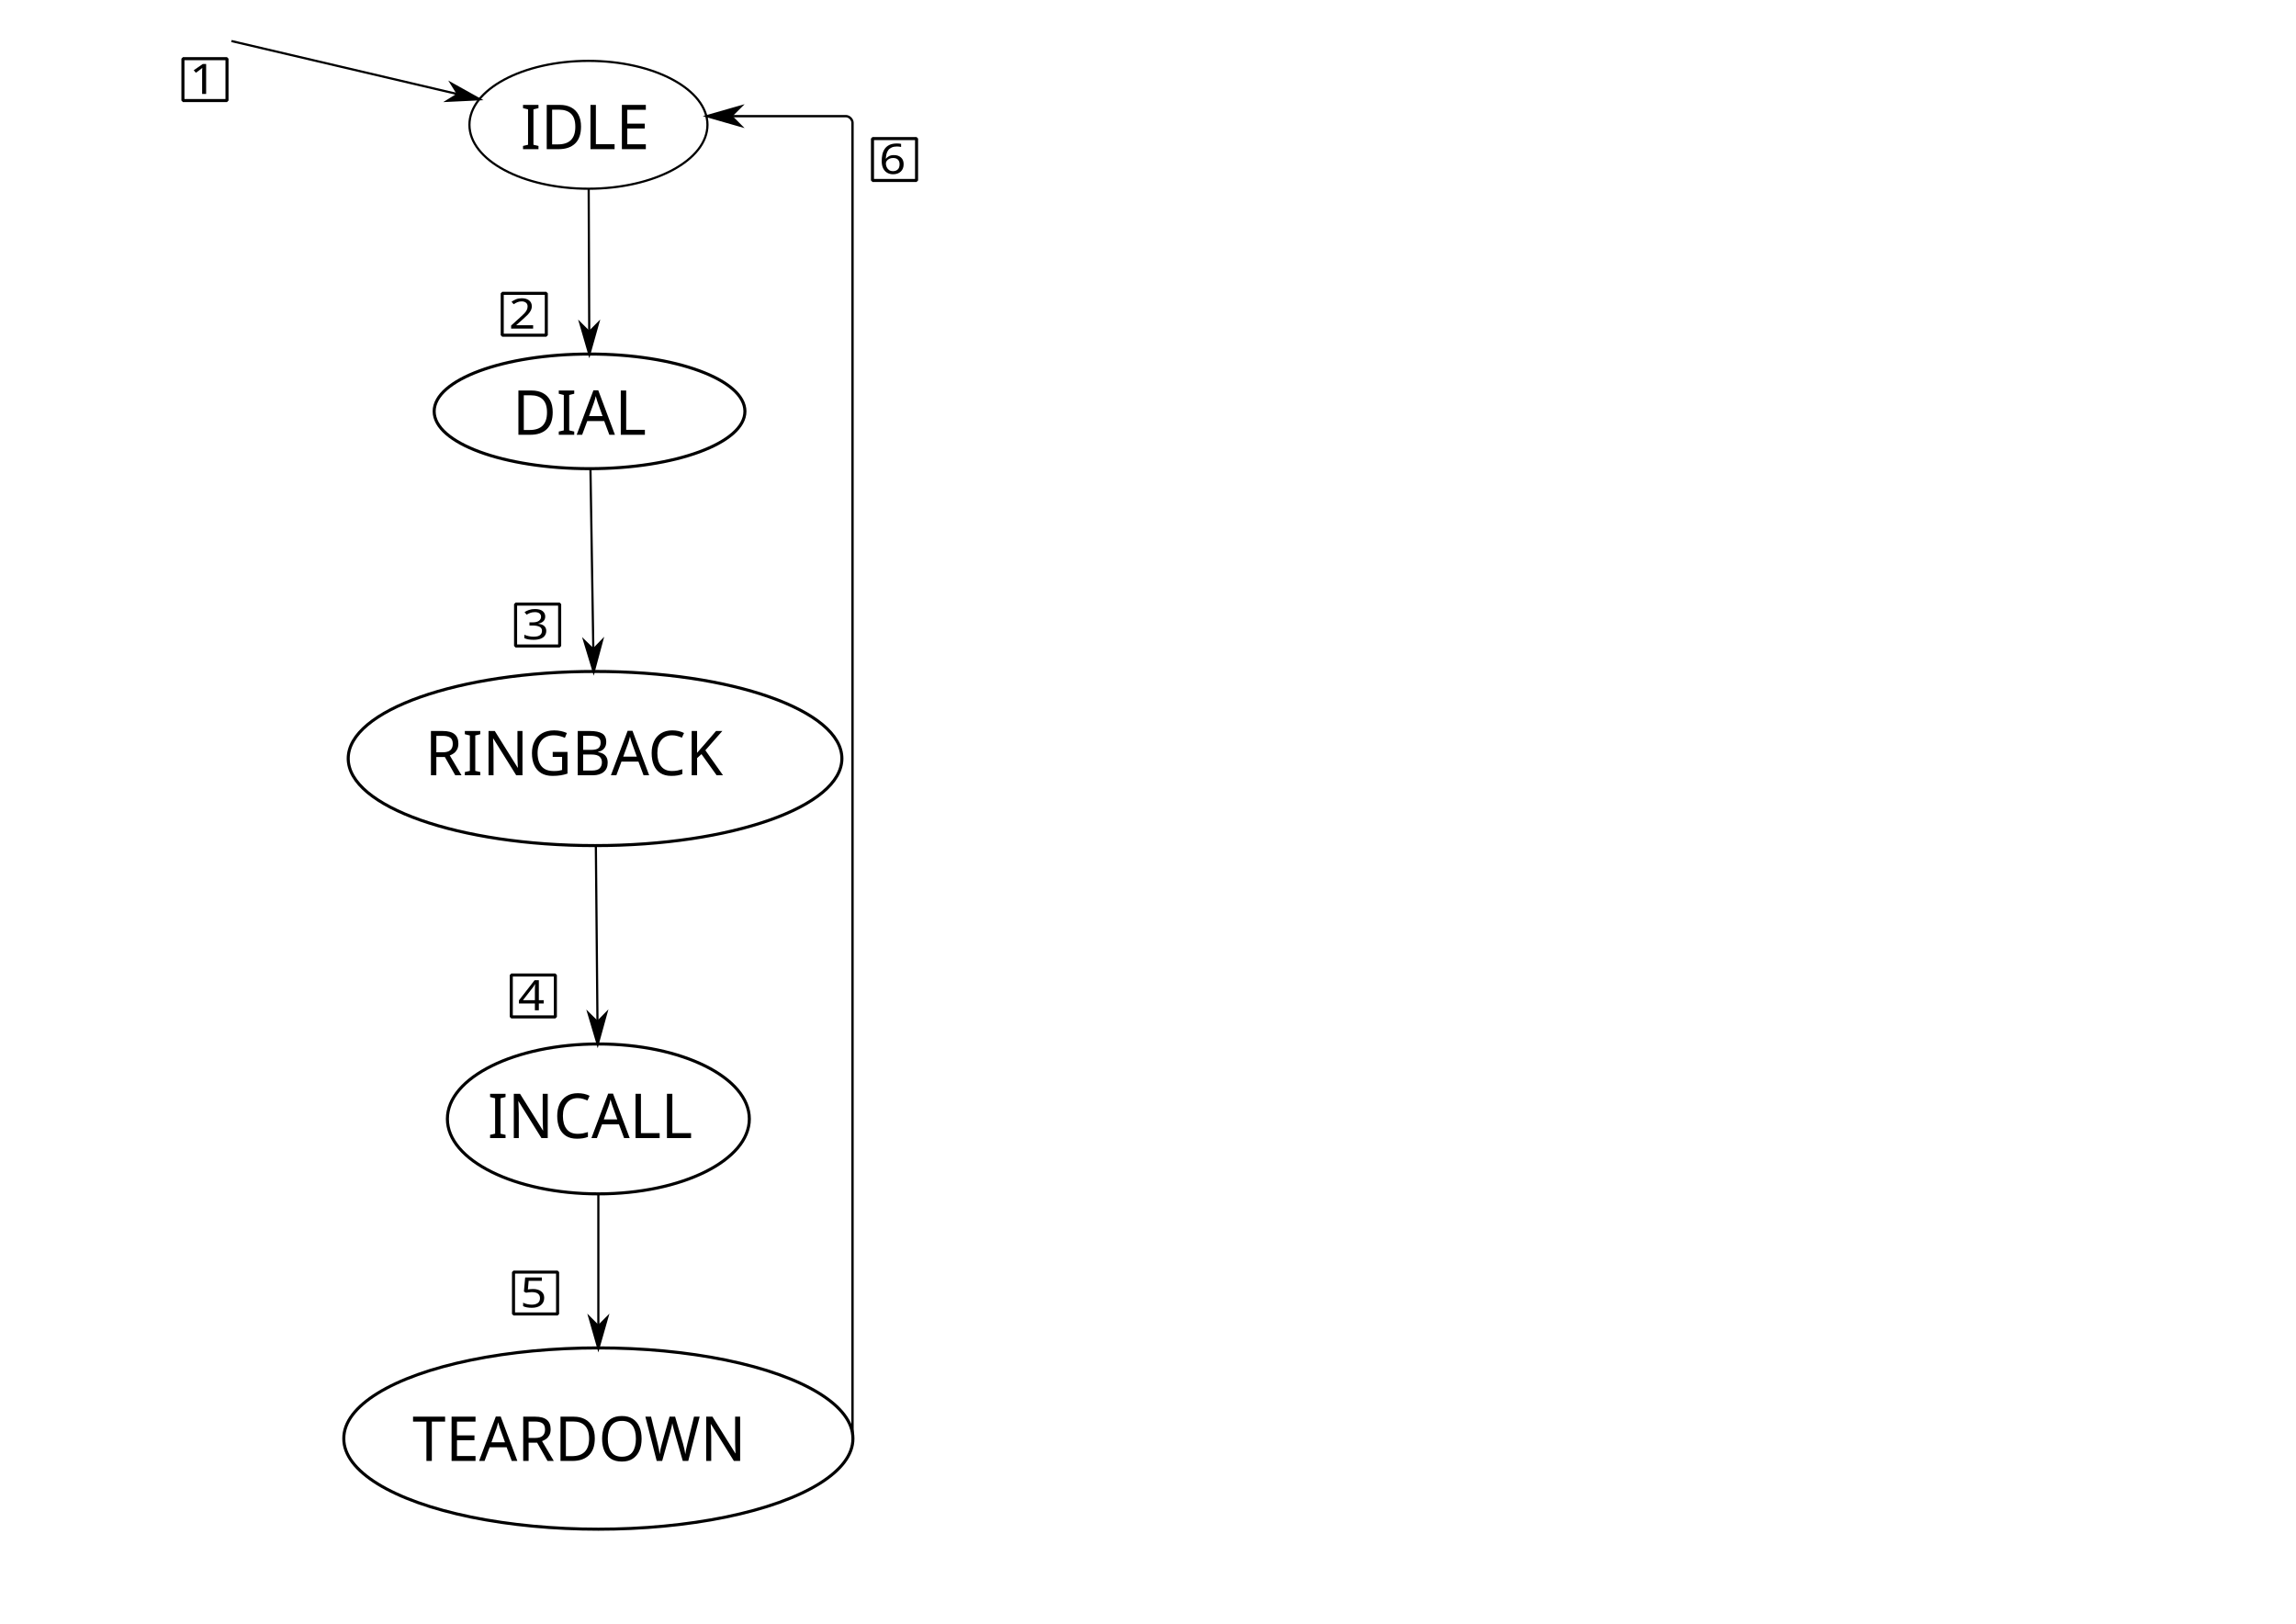
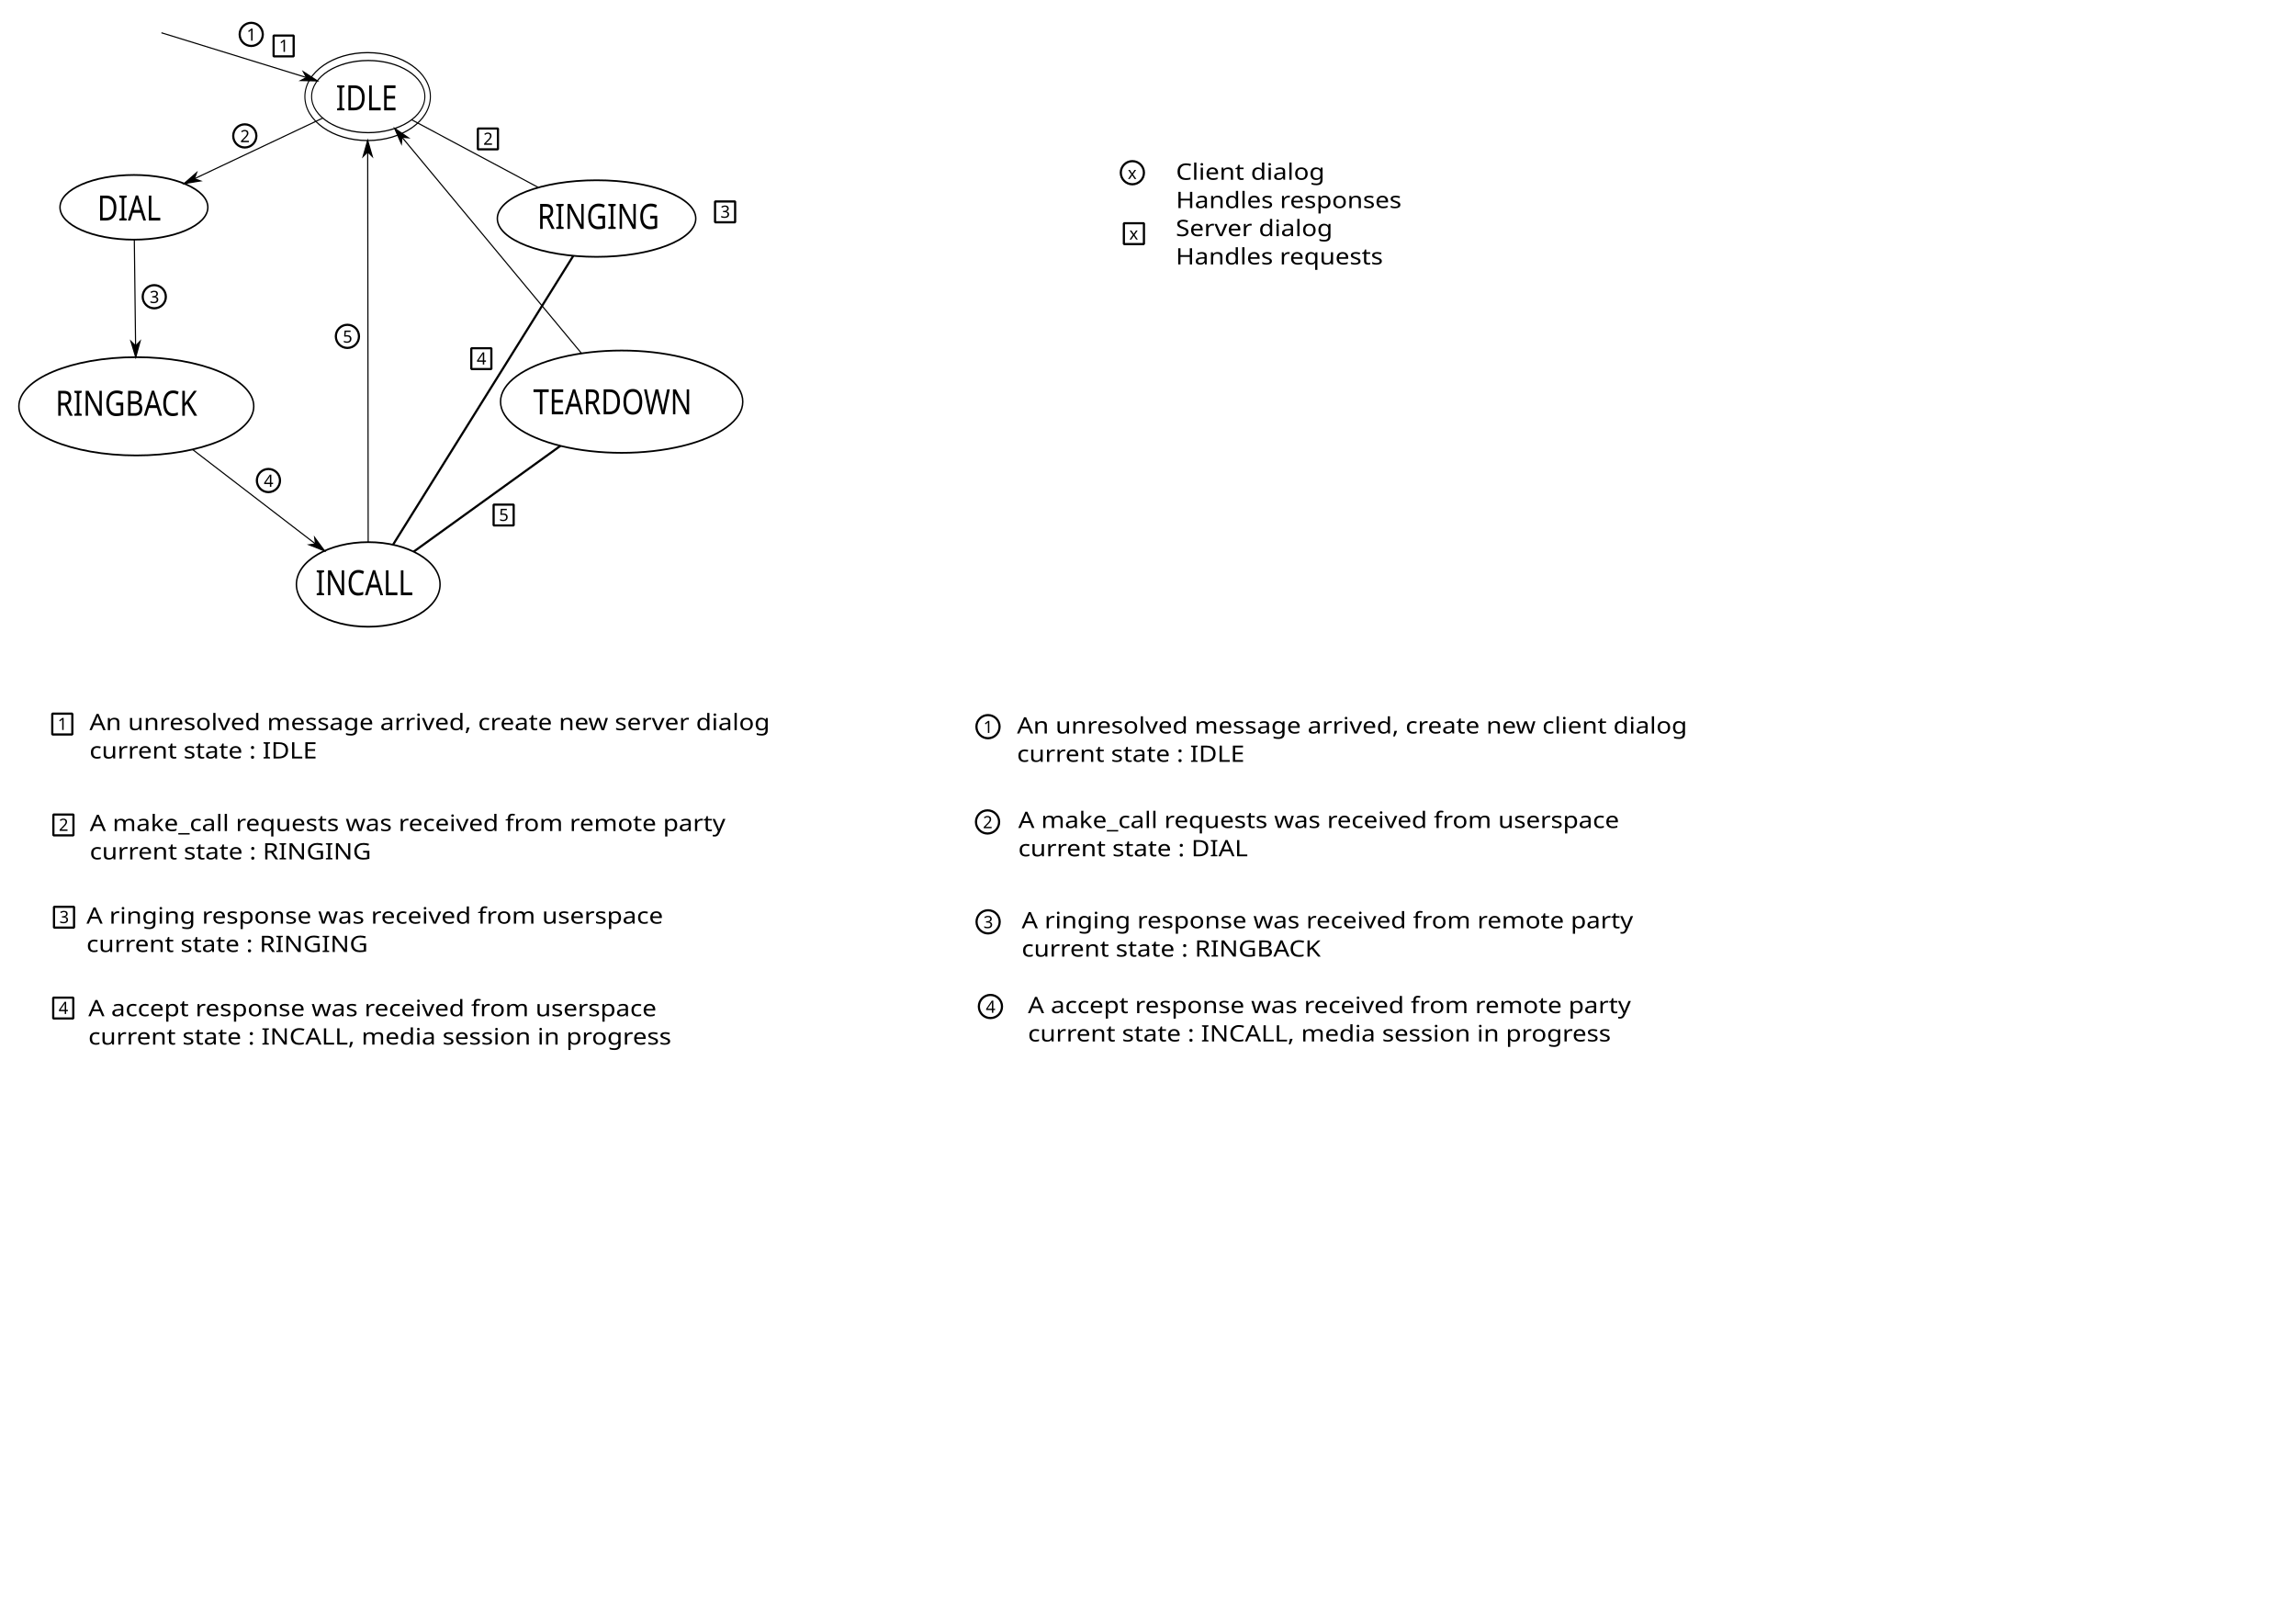
<svg xmlns="http://www.w3.org/2000/svg" xmlns:ns1="http://www.openswatchbook.org/uri/2009/osb" width="1052.362" height="744.094" id="svg2" version="1.1">
  <defs id="defs4">
    <marker orient="auto" refY="0.0" refX="0.0" id="Arrow1Lstart" style="overflow:visible">
      <path id="path5604" d="M 0.0,0.0 L 5.0,-5.0 L -12.5,0.0 L 5.0,5.0 L 0.0,0.0 z " style="fill-rule:evenodd;stroke:#000000;stroke-width:1.0pt" transform="scale(0.8) translate(12.5,0)" />
    </marker>
    <marker orient="auto" refY="0.0" refX="0.0" id="Arrow1Lend" style="overflow:visible;">
      <path id="path5607" d="M 0.0,0.0 L 5.0,-5.0 L -12.5,0.0 L 5.0,5.0 L 0.0,0.0 z " style="fill-rule:evenodd;stroke:#000000;stroke-width:1.0pt;" transform="scale(0.8) rotate(180) translate(12.5,0)" />
    </marker>
    <linearGradient id="linearGradient5273" ns1:paint="solid">
      <stop style="stop-color:#807e00;stop-opacity:1;" offset="0" id="stop5275" />
    </linearGradient>
    <linearGradient id="linearGradient5243" ns1:paint="solid">
      <stop style="stop-color:#000000;stop-opacity:1;" offset="0" id="stop5245" />
    </linearGradient>
+     <marker orient="auto" refY="0" refX="0" id="Arrow1Lstart-4" style="overflow:visible">
+       <path id="path5604-1" d="M 0,0 5,-5 -12.5,0 5,5 0,0 z" style="fill-rule:evenodd;stroke:#000000;stroke-width:1pt" transform="matrix(0.8,0,0,0.8,10,0)" />
+     </marker>
+     <marker orient="auto" refY="0" refX="0" id="Arrow1Lend-7" style="overflow:visible">
+       <path id="path5607-9" d="M 0,0 5,-5 -12.5,0 5,5 0,0 z" style="fill-rule:evenodd;stroke:#000000;stroke-width:1pt" transform="matrix(-0.8,0,0,-0.8,-10,0)" />
+     </marker>
+     <marker orient="auto" refY="0" refX="0" id="marker4089" style="overflow:visible">
+       <path id="path4091" d="M 0,0 5,-5 -12.5,0 5,5 0,0 z" style="fill-rule:evenodd;stroke:#000000;stroke-width:1pt" transform="matrix(-0.8,0,0,-0.8,-10,0)" />
+     </marker>
+     <marker orient="auto" refY="0" refX="0" id="marker4093" style="overflow:visible">
+       <path id="path4095" d="M 0,0 5,-5 -12.5,0 5,5 0,0 z" style="fill-rule:evenodd;stroke:#000000;stroke-width:1pt" transform="matrix(-0.8,0,0,-0.8,-10,0)" />
+     </marker>
+     <marker orient="auto" refY="0" refX="0" id="marker4097" style="overflow:visible">
+       <path id="path4099" d="M 0,0 5,-5 -12.5,0 5,5 0,0 z" style="fill-rule:evenodd;stroke:#000000;stroke-width:1pt" transform="matrix(-0.8,0,0,-0.8,-10,0)" />
+     </marker>
+     <marker orient="auto" refY="0" refX="0" id="marker4101" style="overflow:visible">
+       <path id="path4103" d="M 0,0 5,-5 -12.5,0 5,5 0,0 z" style="fill-rule:evenodd;stroke:#000000;stroke-width:1pt" transform="matrix(-0.8,0,0,-0.8,-10,0)" />
+     </marker>
+     <marker orient="auto" refY="0" refX="0" id="Arrow1Lend-5" style="overflow:visible">
+       <path id="path5607-6" d="M 0,0 5,-5 -12.5,0 5,5 0,0 z" style="fill-rule:evenodd;stroke:#000000;stroke-width:1pt" transform="matrix(-0.8,0,0,-0.8,-10,0)" />
+     </marker>
+     <marker orient="auto" refY="0" refX="0" id="marker3121" style="overflow:visible">
+       <path id="path3123" d="M 0,0 5,-5 -12.5,0 5,5 0,0 z" style="fill-rule:evenodd;stroke:#000000;stroke-width:1pt" transform="matrix(-0.8,0,0,-0.8,-10,0)" />
+     </marker>
+     <marker orient="auto" refY="0" refX="0" id="marker3125" style="overflow:visible">
+       <path id="path3127" d="M 0,0 5,-5 -12.5,0 5,5 0,0 z" style="fill-rule:evenodd;stroke:#000000;stroke-width:1pt" transform="matrix(-0.8,0,0,-0.8,-10,0)" />
+     </marker>
+     <marker orient="auto" refY="0" refX="0" id="marker3129" style="overflow:visible">
+       <path id="path3131" d="M 0,0 5,-5 -12.5,0 5,5 0,0 z" style="fill-rule:evenodd;stroke:#000000;stroke-width:1pt" transform="matrix(-0.8,0,0,-0.8,-10,0)" />
+     </marker>
+     <marker orient="auto" refY="0" refX="0" id="Arrow1Lend-2" style="overflow:visible">
+       <path id="path5607-99" d="M 0,0 5,-5 -12.5,0 5,5 0,0 z" style="fill-rule:evenodd;stroke:#000000;stroke-width:1pt" transform="matrix(-0.8,0,0,-0.8,-10,0)" />
+     </marker>
+     <marker orient="auto" refY="0" refX="0" id="marker3028" style="overflow:visible">
+       <path id="path3030" d="M 0,0 5,-5 -12.5,0 5,5 0,0 z" style="fill-rule:evenodd;stroke:#000000;stroke-width:1pt" transform="matrix(-0.8,0,0,-0.8,-10,0)" />
+     </marker>
+     <marker orient="auto" refY="0" refX="0" id="marker3032" style="overflow:visible">
+       <path id="path3034" d="M 0,0 5,-5 -12.5,0 5,5 0,0 z" style="fill-rule:evenodd;stroke:#000000;stroke-width:1pt" transform="matrix(-0.8,0,0,-0.8,-10,0)" />
+     </marker>
+     <marker orient="auto" refY="0" refX="0" id="marker3036" style="overflow:visible">
+       <path id="path3038" d="M 0,0 5,-5 -12.5,0 5,5 0,0 z" style="fill-rule:evenodd;stroke:#000000;stroke-width:1pt" transform="matrix(-0.8,0,0,-0.8,-10,0)" />
+     </marker>
+     <marker orient="auto" refY="0" refX="0" id="marker3040" style="overflow:visible">
+       <path id="path3042" d="M 0,0 5,-5 -12.5,0 5,5 0,0 z" style="fill-rule:evenodd;stroke:#000000;stroke-width:1pt" transform="matrix(-0.8,0,0,-0.8,-10,0)" />
+     </marker>
+     <marker orient="auto" refY="0" refX="0" id="marker3044" style="overflow:visible">
+       <path id="path3046" d="M 0,0 5,-5 -12.5,0 5,5 0,0 z" style="fill-rule:evenodd;stroke:#000000;stroke-width:1pt" transform="matrix(-0.8,0,0,-0.8,-10,0)" />
+     </marker>
+     <marker orient="auto" refY="0" refX="0" id="marker3048" style="overflow:visible">
+       <path id="path3050" d="M 0,0 5,-5 -12.5,0 5,5 0,0 z" style="fill-rule:evenodd;stroke:#000000;stroke-width:1pt" transform="matrix(-0.8,0,0,-0.8,-10,0)" />
+     </marker>
+     <marker orient="auto" refY="0" refX="0" id="marker3052" style="overflow:visible">
+       <path id="path3054" d="M 0,0 5,-5 -12.5,0 5,5 0,0 z" style="fill-rule:evenodd;stroke:#000000;stroke-width:1pt" transform="matrix(-0.8,0,0,-0.8,-10,0)" />
+     </marker>
+     <marker orient="auto" refY="0" refX="0" id="marker3056" style="overflow:visible">
+       <path id="path3058" d="M 0,0 5,-5 -12.5,0 5,5 0,0 z" style="fill-rule:evenodd;stroke:#000000;stroke-width:1pt" transform="matrix(-0.8,0,0,-0.8,-10,0)" />
+     </marker>
  </defs>
  <g id="layer1" transform="translate(0,-308.2677)">
-     <text xml:space="preserve" style="font-size:27.933px;font-style:normal;font-weight:normal;line-height:125%;letter-spacing:0px;word-spacing:0px;fill:#000000;fill-opacity:1;stroke:none;font-family:Sans" x="242.596" y="370.447" id="text2985" transform="scale(0.9835887,1.016685)">
-       <tspan id="tspan2987" x="242.596" y="370.447">IDLE</tspan>
-     </text>
    <text xml:space="preserve" style="font-size:40px;font-style:normal;font-weight:normal;line-height:125%;letter-spacing:0px;word-spacing:0px;fill:#000000;fill-opacity:1;stroke:none;font-family:Sans" x="122.228" y="216.795" id="text2989" transform="translate(0,308.2677)">
      <tspan id="tspan2991" x="122.228" y="216.795" />
    </text>
-     <text xml:space="preserve" style="font-size:27.933px;font-style:normal;font-weight:normal;line-height:125%;letter-spacing:0px;word-spacing:0px;fill:#000000;fill-opacity:1;stroke:none;font-family:Sans" x="238.872" y="499.183" id="text2993" transform="scale(0.9835887,1.016685)">
-       <tspan x="238.872" y="499.183" id="tspan2997">DIAL</tspan>
-     </text>
-     <text xml:space="preserve" style="font-size:27.933px;font-style:normal;font-weight:normal;line-height:125%;letter-spacing:0px;word-spacing:0px;fill:#000000;fill-opacity:1;stroke:none;font-family:Sans" x="198.114" y="652.66" id="text3001" transform="scale(0.9835887,1.016685)">
-       <tspan id="tspan3003" x="198.114" y="652.66">RINGBACK</tspan>
-     </text>
-     <text xml:space="preserve" style="font-size:27.933px;font-style:normal;font-weight:normal;line-height:125%;letter-spacing:0px;word-spacing:0px;fill:#000000;fill-opacity:1;stroke:none;font-family:Sans" x="227.254" y="816.201" id="text3005" transform="scale(0.9835887,1.016685)">
-       <tspan id="tspan3007" x="227.254" y="816.201">INCALL</tspan>
-     </text>
-     <text xml:space="preserve" style="font-size:27.933px;font-style:normal;font-weight:normal;line-height:125%;letter-spacing:0px;word-spacing:0px;fill:#000000;fill-opacity:1;stroke:none;font-family:Sans" x="192.2" y="961.729" id="text3009" transform="scale(0.9835887,1.016685)">
-       <tspan id="tspan3011" x="192.2" y="961.729">TEARDOWN</tspan>
-     </text>
-     <path style="fill:none;stroke:none" id="path5271" d="m 188.899,53.15 a 61.619,34.345 0 1 1 -123.239,0 61.619,34.345 0 1 1 123.239,0 z" transform="translate(142.4315,307.2575)" />
-     <path style="fill:none;stroke:none" id="path5279" d="m 71.721,26.381 a 2.525,2.525 0 1 1 -5.051,0 2.525,2.525 0 1 1 5.051,0 z" transform="matrix(19.47931,0,0,10.67931,-1076.149,85.74684)" />
-     <path style="fill:none;stroke:#000000;stroke-opacity:1" id="path5293" d="m 170.716,65.272 a 54.548,29.294 0 1 1 -109.096,0 54.548,29.294 0 1 1 109.096,0 z" transform="translate(153.5432,300.1865)" />
-     <path style="fill:none;stroke:#000000;stroke-width:1.4;stroke-linejoin:bevel;stroke-miterlimit:4;stroke-opacity:1;stroke-dasharray:none" id="path5295" d="m 199,133.962 a 71.216,26.264 0 1 1 -142.432,0 71.216,26.264 0 1 1 142.432,0 z" transform="translate(142.4315,362.8159)" />
-     <path style="fill:none;stroke:#000000;stroke-width:1.4;stroke-linejoin:bevel;stroke-miterlimit:4;stroke-opacity:1;stroke-dasharray:none" id="path5297" d="m 246.477,260.736 a 113.137,39.901 0 1 1 -226.274,0 113.137,39.901 0 1 1 226.274,0 z" transform="translate(139.401,395.1408)" />
-     <path style="fill:none;stroke:#000000;stroke-width:1.4;stroke-linejoin:bevel;stroke-miterlimit:4;stroke-opacity:1;stroke-dasharray:none" id="path5299" d="m 195.97,420.846 a 69.195,34.345 0 1 1 -138.391,0 69.195,34.345 0 1 1 138.391,0 z" transform="translate(147.4823,400.1916)" />
-     <path style="fill:none;stroke:#000000;stroke-width:1.4;stroke-linejoin:bevel;stroke-miterlimit:4;stroke-opacity:1;stroke-dasharray:none" id="path5301" d="m 251.528,587.521 a 116.673,41.416 0 1 1 -233.345,0 116.673,41.416 0 1 1 233.345,0 z" transform="translate(139.401,379.9885)" />
-     <path style="fill:none;stroke:#000000;stroke-width:1px;stroke-linecap:butt;stroke-linejoin:miter;stroke-opacity:1;marker-end:url(#Arrow1Lend)" d="m 269.823,394.753 0.291,75.762" id="path5345" />
-     <path style="fill:none;stroke:#000000;stroke-width:1px;stroke-linecap:butt;stroke-linejoin:miter;stroke-opacity:1;marker-end:url(#Arrow1Lend)" d="m 270.633,523.042 1.475,92.935" id="path5347" />
-     <path style="fill:none;stroke:#000000;stroke-width:1px;stroke-linecap:butt;stroke-linejoin:miter;stroke-opacity:1;marker-end:url(#Arrow1Lend)" d="m 273.107,695.778 0.834,90.914" id="path5349" />
-     <path style="fill:none;stroke:#000000;stroke-width:1px;stroke-linecap:butt;stroke-linejoin:miter;stroke-opacity:1;marker-end:url(#Arrow1Lend)" d="m 274.256,855.382 -10e-6,70.711" id="path5351" />
-     <path style="fill:none;stroke:#000000;stroke-width:1px;stroke-linecap:butt;stroke-linejoin:miter;stroke-opacity:1;marker-start:none;marker-end:url(#Arrow1Lend)" d="M 106.066,18.805 219.71,45.462" id="path5353" transform="translate(0,308.2677)" />
-     <text xml:space="preserve" style="font-size:20.27px;font-style:normal;font-weight:normal;line-height:125%;letter-spacing:0px;word-spacing:0px;fill:#000000;fill-opacity:1;stroke:none;font-family:Sans" x="82.375" y="370.607" id="text5355" transform="scale(1.054909,0.9479486)">
-       <tspan id="tspan5357" x="82.375" y="370.607">1</tspan>
-     </text>
-     <rect style="fill:none;stroke:#000000;stroke-width:1.4;stroke-linejoin:bevel;stroke-miterlimit:4;stroke-opacity:1;stroke-dasharray:none" id="rect5361" width="20.203" height="19.193" x="83.843" y="26.886" transform="translate(0,308.2677)" />
-     <text xml:space="preserve" style="font-size:20.27px;font-style:normal;font-weight:normal;line-height:125%;letter-spacing:0px;word-spacing:0px;fill:#000000;fill-opacity:1;stroke:none;font-family:Sans" x="221.108" y="484.053" id="text5355-5" transform="scale(1.054909,0.9479486)">
-       <tspan id="tspan5357-7" x="221.108" y="484.053">2</tspan>
-     </text>
-     <rect style="fill:none;stroke:#000000;stroke-width:1.4;stroke-linejoin:bevel;stroke-miterlimit:4;stroke-opacity:1;stroke-dasharray:none" id="rect5361-0" width="20.203" height="19.193" x="230.193" y="442.695" />
-     <text xml:space="preserve" style="font-size:20.27px;font-style:normal;font-weight:normal;line-height:125%;letter-spacing:0px;word-spacing:0px;fill:#000000;fill-opacity:1;stroke:none;font-family:Sans" x="226.911" y="634.294" id="text5355-6" transform="scale(1.054909,0.9479486)">
-       <tspan id="tspan5357-1" x="226.911" y="634.294">3</tspan>
-     </text>
-     <rect style="fill:none;stroke:#000000;stroke-width:1.4;stroke-linejoin:bevel;stroke-miterlimit:4;stroke-opacity:1;stroke-dasharray:none" id="rect5361-3" width="20.203" height="19.193" x="236.315" y="585.116" />
-     <text xml:space="preserve" style="font-size:20.27px;font-style:normal;font-weight:normal;line-height:125%;letter-spacing:0px;word-spacing:0px;fill:#000000;fill-opacity:1;stroke:none;font-family:Sans" x="225.044" y="813.607" id="text5355-4" transform="scale(1.054909,0.9479486)">
-       <tspan id="tspan5357-2" x="225.044" y="813.607">4</tspan>
-     </text>
-     <rect style="fill:none;stroke:#000000;stroke-width:1.4;stroke-linejoin:bevel;stroke-miterlimit:4;stroke-opacity:1;stroke-dasharray:none" id="rect5361-7" width="20.203" height="19.193" x="234.345" y="755.096" />
-     <text xml:space="preserve" style="font-size:20.27px;font-style:normal;font-weight:normal;line-height:125%;letter-spacing:0px;word-spacing:0px;fill:#000000;fill-opacity:1;stroke:none;font-family:Sans" x="226.011" y="957.22" id="text5355-3" transform="scale(1.054909,0.9479486)">
-       <tspan id="tspan5357-9" x="226.011" y="957.22">5</tspan>
-     </text>
-     <rect style="fill:none;stroke:#000000;stroke-width:1.4;stroke-linejoin:bevel;stroke-miterlimit:4;stroke-opacity:1;stroke-dasharray:none" id="rect5361-1" width="20.203" height="19.193" x="235.366" y="891.233" />
-     <path style="fill:none;stroke:#000000;stroke-width:1.079px;stroke-linecap:butt;stroke-linejoin:miter;stroke-opacity:1;marker-end:none;marker-start:url(#Arrow1Lstart)" d="m 324.202,361.498 63.541,0 c 1.5,0 3,1.5 3,3 l 0,602.456" id="path6422" />
-     <text xml:space="preserve" style="font-size:20.27px;font-style:normal;font-weight:normal;line-height:125%;letter-spacing:0px;word-spacing:0px;fill:#000000;fill-opacity:1;stroke:none;font-family:Sans" x="381.98" y="409.229" id="text5355-43" transform="scale(1.054909,0.9479486)">
-       <tspan id="tspan5357-5" x="381.98" y="409.229">6</tspan>
-     </text>
-     <rect style="fill:none;stroke:#000000;stroke-width:1.4;stroke-linejoin:bevel;stroke-miterlimit:4;stroke-opacity:1;stroke-dasharray:none" id="rect5361-37" width="20.203" height="19.193" x="399.898" y="371.766" />
+     <text xml:space="preserve" style="font-size:14.474px;font-style:normal;font-weight:normal;line-height:125%;letter-spacing:0px;word-spacing:0px;fill:#000000;fill-opacity:1;stroke:none;font-family:Sans" x="170.503" y="324.068" id="text2985" transform="scale(0.9031159,1.107278)">
+       <tspan id="tspan2987" x="170.503" y="324.068">IDLE</tspan>
+     </text>
+     <path style="fill:none;stroke:none" id="path5279" d="m 71.721,26.381 a 2.525,2.525 0 1 1 -5.051,0 2.525,2.525 0 1 1 5.051,0 z" transform="matrix(19.47931,0,0,10.67931,-628.3014,269.6402)" />
+     <path style="fill:none;stroke:#000000;stroke-opacity:1" id="path5293" d="m 170.716,65.272 a 54.548,29.294 0 1 1 -109.096,0 54.548,29.294 0 1 1 109.096,0 z" transform="matrix(0.4757604,0,0,0.5643238,113.5097,315.695)" />
+     <text xml:space="preserve" style="font-size:14.474px;font-style:normal;font-weight:normal;line-height:125%;letter-spacing:0px;word-spacing:0px;fill:#000000;fill-opacity:1;stroke:none;font-family:Sans" x="49.396" y="369.673" id="text2993" transform="scale(0.9031159,1.107278)">
+       <tspan x="49.396" y="369.673" id="tspan2997">DIAL</tspan>
+     </text>
+     <path style="fill:none;stroke:#000000;stroke-width:1.4;stroke-linejoin:bevel;stroke-miterlimit:4;stroke-opacity:1;stroke-dasharray:none" id="path5295" d="m 199,133.962 a 71.216,26.264 0 1 1 -142.432,0 71.216,26.264 0 1 1 142.432,0 z" transform="matrix(0.4757604,0,0,0.5643238,0.5923098,327.6748)" />
+     <text xml:space="preserve" style="font-size:14.474px;font-style:normal;font-weight:normal;line-height:125%;letter-spacing:0px;word-spacing:0px;fill:#000000;fill-opacity:1;stroke:none;font-family:Sans" x="28.159" y="450.472" id="text3001" transform="scale(0.9031159,1.107278)">
+       <tspan id="tspan3003" x="28.159" y="450.472">RINGBACK</tspan>
+     </text>
+     <path style="fill:none;stroke:#000000;stroke-width:1.4;stroke-linejoin:bevel;stroke-miterlimit:4;stroke-opacity:1;stroke-dasharray:none" id="path5297" d="m 246.477,260.736 a 113.137,39.901 0 1 1 -226.274,0 113.137,39.901 0 1 1 226.274,0 z" transform="matrix(0.4757604,0,0,0.5643238,-0.9551202,347.328)" />
+     <text xml:space="preserve" style="font-size:14.474px;font-style:normal;font-weight:normal;line-height:125%;letter-spacing:0px;word-spacing:0px;fill:#000000;fill-opacity:1;stroke:none;font-family:Sans" x="160.158" y="524.758" id="text3005" transform="scale(0.9031159,1.107278)">
+       <tspan id="tspan3007" x="160.158" y="524.758">INCALL</tspan>
+     </text>
+     <path style="fill:none;stroke:#000000;stroke-width:1.4;stroke-linejoin:bevel;stroke-miterlimit:4;stroke-opacity:1;stroke-dasharray:none" id="path5299" d="m 195.97,420.846 a 69.195,34.345 0 1 1 -138.391,0 69.195,34.345 0 1 1 138.391,0 z" transform="matrix(0.4757604,0,0,0.5643238,108.4635,338.6038)" />
+     <text xml:space="preserve" style="font-size:14.474px;font-style:normal;font-weight:normal;line-height:125%;letter-spacing:0px;word-spacing:0px;fill:#000000;fill-opacity:1;stroke:none;font-family:Sans" x="270.613" y="449.878" id="text3009" transform="scale(0.9031159,1.107278)">
+       <tspan id="tspan3011" x="270.613" y="449.878">TEARDOWN</tspan>
+     </text>
+     <path style="fill:none;stroke:#000000;stroke-width:1.4;stroke-linejoin:bevel;stroke-miterlimit:4;stroke-opacity:1;stroke-dasharray:none" id="path5301" d="m 251.528,587.521 a 116.673,41.416 0 1 1 -233.345,0 116.673,41.416 0 1 1 233.345,0 z" transform="matrix(0.4757604,0,0,0.5643238,220.7759,160.7949)" />
+     <text xml:space="preserve" style="font-size:14.474px;font-style:normal;font-weight:normal;line-height:125%;letter-spacing:0px;word-spacing:0px;fill:#000000;fill-opacity:1;stroke:none;font-family:Sans" x="272.72" y="373.137" id="text3021" transform="scale(0.9031159,1.107278)">
+       <tspan id="tspan3023" x="272.72" y="373.137">RINGING</tspan>
+     </text>
+     <path style="fill:none;stroke:#000000;stroke-width:1.4;stroke-linejoin:bevel;stroke-miterlimit:4;stroke-opacity:1;stroke-dasharray:none" id="path7000" d="m 323.615,237.367 a 95.587,31.095 0 1 1 -191.174,0 95.587,31.095 0 1 1 191.174,0 z" transform="matrix(0.4757604,0,0,0.5643238,164.9422,274.4696)" />
+     <path style="fill:none;stroke:#000000;stroke-width:0.518px;stroke-linecap:butt;stroke-linejoin:miter;stroke-opacity:1;marker-end:url(#Arrow1Lend)" d="m 73.989,323.284 71.427,22.038" id="path8344" />
+     <path style="fill:none;stroke:#000000;stroke-width:0.518px;stroke-linecap:butt;stroke-linejoin:miter;stroke-opacity:1;marker-end:url(#Arrow1Lend)" d="M 147.933,362.379 84.405,392.397" id="path9048" />
+     <path style="fill:none;stroke:#000000;stroke-width:0.518px;stroke-linecap:butt;stroke-linejoin:miter;stroke-opacity:1;marker-end:url(#Arrow1Lend)" d="m 61.565,418.094 0.647,53.857" id="path9050" />
+     <path style="fill:none;stroke:#000000;stroke-width:0.518px;stroke-linecap:butt;stroke-linejoin:miter;stroke-opacity:1;marker-end:url(#Arrow1Lend)" d="m 88.236,514.245 60.511,46.469" id="path9052" />
+     <path style="fill:none;stroke:#000000;stroke-width:0.518px;stroke-linecap:butt;stroke-linejoin:miter;stroke-opacity:1" d="M 246.794,394.197 188.665,363.151" id="path9058" />
+     <path style="fill:none;stroke:#000000;stroke-width:0.518px;stroke-linecap:butt;stroke-linejoin:miter;stroke-opacity:1;marker-end:url(#Arrow1Lend)" d="M 266.602,470.279 180.919,367.144" id="path9060" />
+     <path style="fill:none;stroke:#000000;stroke-width:0.999;stroke-linejoin:bevel;stroke-miterlimit:4;stroke-opacity:1;stroke-dasharray:none" id="path9430" d="m 589.647,156.751 a 59.31,35.701 0 1 1 -118.62,0 59.31,35.701 0 1 1 118.62,0 z" transform="matrix(0.4849601,0,0,0.5642483,-88.6884,264.0829)" />
+     <path style="fill:none;stroke:#000000;stroke-width:0.518px;stroke-linecap:butt;stroke-linejoin:miter;stroke-opacity:1;marker-start:none;marker-end:url(#Arrow1Lend)" d="M 168.754,556.715 168.528,372.674" id="path10710" />
+     <text xml:space="preserve" style="font-size:7.73px;font-style:normal;font-weight:normal;line-height:125%;letter-spacing:0px;word-spacing:0px;fill:#000000;fill-opacity:1;stroke:none;font-family:Sans" x="128.487" y="330.459" id="text3487-6-87-1-4" transform="scale(0.9952661,1.004756)">
+       <tspan x="128.487" y="330.459" id="tspan4489-5">1</tspan>
+       <tspan x="128.487" y="340.122" id="tspan4483-5" />
+       <tspan x="128.487" y="349.785" id="tspan3968-9-6-3" />
+     </text>
+     <rect style="fill:none;stroke:#000000;stroke-width:0.999;stroke-linejoin:bevel;stroke-miterlimit:4;stroke-opacity:1;stroke-dasharray:none;stroke-dashoffset:0" id="rect4844-9" width="9.192" height="9.546" x="125.406" y="324.557" />
+     <text xml:space="preserve" style="font-size:7.73px;font-style:normal;font-weight:normal;line-height:125%;letter-spacing:0px;word-spacing:0px;fill:#000000;fill-opacity:1;stroke:none;font-family:Sans" x="113.567" y="325.357" id="text3487-6-87-1-0" transform="scale(0.9952661,1.004756)">
+       <tspan x="113.567" y="325.357" id="tspan4489-4">1</tspan>
+       <tspan x="113.567" y="335.02" id="tspan4483-7" />
+       <tspan x="113.567" y="344.683" id="tspan3968-9-6-1" />
+     </text>
+     <path transform="translate(-67.63426,264.4116)" style="fill:none;stroke:#000000;stroke-width:0.999;stroke-linejoin:bevel;stroke-miterlimit:4;stroke-opacity:1;stroke-dasharray:none;stroke-dashoffset:0" id="path4876-1" d="m 188.09,59.615 a 5.303,5.303 0 1 1 -10.607,0 5.303,5.303 0 1 1 10.607,0 z" />
+     <text xml:space="preserve" style="font-size:7.73px;font-style:normal;font-weight:normal;line-height:125%;letter-spacing:0px;word-spacing:0px;fill:#000000;fill-opacity:1;stroke:none;font-family:Sans" x="520.062" y="416.069" id="text3487-6-87-1-4-4" transform="scale(0.9952661,1.004756)">
+       <tspan x="520.062" y="416.069" id="tspan4489-5-8">x</tspan>
+       <tspan x="520.062" y="425.732" id="tspan4483-5-7" />
+       <tspan x="520.062" y="435.395" id="tspan3968-9-6-3-8" />
+     </text>
+     <rect style="fill:none;stroke:#000000;stroke-width:0.999;stroke-linejoin:bevel;stroke-miterlimit:4;stroke-opacity:1;stroke-dasharray:none;stroke-dashoffset:0" id="rect4844-9-5" width="9.192" height="9.546" x="515.127" y="410.574" />
+     <text xml:space="preserve" style="font-size:7.73px;font-style:normal;font-weight:normal;line-height:125%;letter-spacing:0px;word-spacing:0px;fill:#000000;fill-opacity:1;stroke:none;font-family:Sans" x="519.351" y="388.447" id="text3487-6-87-1-0-7" transform="scale(0.9952661,1.004756)">
+       <tspan x="519.351" y="388.447" id="tspan4489-4-4">x</tspan>
+       <tspan x="519.351" y="398.11" id="tspan4483-7-9" />
+       <tspan x="519.351" y="407.772" id="tspan3968-9-6-1-9" />
+     </text>
+     <path transform="translate(336.2293,327.8015)" style="fill:none;stroke:#000000;stroke-width:0.999;stroke-linejoin:bevel;stroke-miterlimit:4;stroke-opacity:1;stroke-dasharray:none;stroke-dashoffset:0" id="path4876-1-1" d="m 188.09,59.615 a 5.303,5.303 0 1 1 -10.607,0 5.303,5.303 0 1 1 10.607,0 z" />
+     <text xml:space="preserve" style="font-size:10.987px;font-style:normal;font-weight:normal;line-height:125%;letter-spacing:0px;word-spacing:0px;fill:#000000;fill-opacity:1;stroke:none;font-family:Sans" x="509.328" y="413.388" id="text4953" transform="scale(1.058246,0.9449599)">
+       <tspan id="tspan4955" x="509.328" y="413.388">Client dialog </tspan>
+       <tspan x="509.328" y="427.122" id="tspan5159">Handles responses</tspan>
+     </text>
+     <text xml:space="preserve" style="font-size:10.987px;font-style:normal;font-weight:normal;line-height:125%;letter-spacing:0px;word-spacing:0px;fill:#000000;fill-opacity:1;stroke:none;font-family:Sans" x="509.243" y="440.728" id="text4957" transform="scale(1.058246,0.9449599)">
+       <tspan id="tspan4959" x="509.243" y="440.728">Server dialog</tspan>
+       <tspan x="509.243" y="454.462" id="tspan5161">Handles requests</tspan>
+     </text>
+     <text xml:space="preserve" style="font-size:7.73px;font-style:normal;font-weight:normal;line-height:125%;letter-spacing:0px;word-spacing:0px;fill:#000000;fill-opacity:1;stroke:none;font-family:Sans" x="26.557" y="639.746" id="text3487-6-87-1-4-3" transform="scale(0.9952661,1.004756)">
+       <tspan x="26.557" y="639.746" id="tspan4489-5-6">1</tspan>
+       <tspan x="26.557" y="649.408" id="tspan4483-5-4" />
+       <tspan x="26.557" y="659.071" id="tspan3968-9-6-3-0" />
+     </text>
+     <rect style="fill:none;stroke:#000000;stroke-width:0.999;stroke-linejoin:bevel;stroke-miterlimit:4;stroke-opacity:1;stroke-dasharray:none;stroke-dashoffset:0" id="rect4844-9-4" width="9.192" height="9.546" x="23.959" y="635.315" />
+     <text xml:space="preserve" style="font-size:7.73px;font-style:normal;font-weight:normal;line-height:125%;letter-spacing:0px;word-spacing:0px;fill:#000000;fill-opacity:1;stroke:none;font-family:Sans" x="452.868" y="641.107" id="text3487-6-87-1-0-1" transform="scale(0.9952661,1.004756)">
+       <tspan x="452.868" y="641.107" id="tspan4489-4-8">1</tspan>
+       <tspan x="452.868" y="650.769" id="tspan4483-7-0" />
+       <tspan x="452.868" y="660.432" id="tspan3968-9-6-1-5" />
+     </text>
+     <path transform="translate(270.0613,581.663)" style="fill:none;stroke:#000000;stroke-width:0.999;stroke-linejoin:bevel;stroke-miterlimit:4;stroke-opacity:1;stroke-dasharray:none;stroke-dashoffset:0" id="path4876-1-7" d="m 188.09,59.615 a 5.303,5.303 0 1 1 -10.607,0 5.303,5.303 0 1 1 10.607,0 z" />
+     <text xml:space="preserve" style="font-size:10.987px;font-style:normal;font-weight:normal;line-height:125%;letter-spacing:0px;word-spacing:0px;fill:#000000;fill-opacity:1;stroke:none;font-family:Sans" x="440.477" y="681.942" id="text4953-2" transform="scale(1.058246,0.9449599)">
+       <tspan id="tspan4955-0" x="440.477" y="681.942">An unresolved message arrived, create new client dialog</tspan>
+       <tspan x="440.477" y="695.676" id="tspan5052">current state : IDLE</tspan>
+     </text>
+     <text xml:space="preserve" style="font-size:10.987px;font-style:normal;font-weight:normal;line-height:125%;letter-spacing:0px;word-spacing:0px;fill:#000000;fill-opacity:1;stroke:none;font-family:Sans" x="38.752" y="680.308" id="text4953-2-2" transform="scale(1.058246,0.9449599)">
+       <tspan id="tspan4955-0-7" x="38.752" y="680.308">An unresolved message arrived, create new server dialog</tspan>
+       <tspan x="38.752" y="694.042" id="tspan5050">current state : IDLE</tspan>
+     </text>
+     <text xml:space="preserve" style="font-size:7.73px;font-style:normal;font-weight:normal;line-height:125%;letter-spacing:0px;word-spacing:0px;fill:#000000;fill-opacity:1;stroke:none;font-family:Sans" x="110.603" y="371.659" id="text3487-6-87-1-0-3" transform="scale(0.9952661,1.004756)">
+       <tspan x="110.603" y="371.659" id="tspan4489-4-1">2</tspan>
+       <tspan x="110.603" y="381.322" id="tspan4483-7-07" />
+       <tspan x="110.603" y="390.985" id="tspan3968-9-6-1-0" />
+     </text>
+     <path transform="translate(-70.58401,310.9342)" style="fill:none;stroke:#000000;stroke-width:0.999;stroke-linejoin:bevel;stroke-miterlimit:4;stroke-opacity:1;stroke-dasharray:none;stroke-dashoffset:0" id="path4876-1-10" d="m 188.09,59.615 a 5.303,5.303 0 1 1 -10.607,0 5.303,5.303 0 1 1 10.607,0 z" />
+     <text xml:space="preserve" style="font-size:7.73px;font-style:normal;font-weight:normal;line-height:125%;letter-spacing:0px;word-spacing:0px;fill:#000000;fill-opacity:1;stroke:none;font-family:Sans" x="222.563" y="372.856" id="text3487-6-87-1-4-41" transform="scale(0.9952661,1.004756)">
+       <tspan x="222.563" y="372.856" id="tspan4489-5-7">2</tspan>
+       <tspan x="222.563" y="382.518" id="tspan4483-5-5" />
+       <tspan x="222.563" y="392.181" id="tspan3968-9-6-3-9" />
+     </text>
+     <rect style="fill:none;stroke:#000000;stroke-width:0.999;stroke-linejoin:bevel;stroke-miterlimit:4;stroke-opacity:1;stroke-dasharray:none;stroke-dashoffset:0" id="rect4844-9-51" width="9.192" height="9.546" x="219.037" y="367.155" />
+     <text xml:space="preserve" style="font-size:7.73px;font-style:normal;font-weight:normal;line-height:125%;letter-spacing:0px;word-spacing:0px;fill:#000000;fill-opacity:1;stroke:none;font-family:Sans" x="452.658" y="684.56" id="text3487-6-87-1-0-3-0" transform="scale(0.9952661,1.004756)">
+       <tspan x="452.658" y="684.56" id="tspan4489-4-1-6">2</tspan>
+       <tspan x="452.658" y="694.223" id="tspan4483-7-07-5" />
+       <tspan x="452.658" y="703.885" id="tspan3968-9-6-1-0-3" />
+     </text>
+     <path transform="translate(269.8515,625.3229)" style="fill:none;stroke:#000000;stroke-width:0.999;stroke-linejoin:bevel;stroke-miterlimit:4;stroke-opacity:1;stroke-dasharray:none;stroke-dashoffset:0" id="path4876-1-10-3" d="m 188.09,59.615 a 5.303,5.303 0 1 1 -10.607,0 5.303,5.303 0 1 1 10.607,0 z" />
+     <text xml:space="preserve" style="font-size:7.73px;font-style:normal;font-weight:normal;line-height:125%;letter-spacing:0px;word-spacing:0px;fill:#000000;fill-opacity:1;stroke:none;font-family:Sans" x="27.073" y="685.756" id="text3487-6-87-1-4-41-9" transform="scale(0.9952661,1.004756)">
+       <tspan x="27.073" y="685.756" id="tspan4489-5-7-6">2</tspan>
+       <tspan x="27.073" y="695.419" id="tspan4483-5-5-9" />
+       <tspan x="27.073" y="705.082" id="tspan3968-9-6-3-9-0" />
+     </text>
+     <rect style="fill:none;stroke:#000000;stroke-width:0.999;stroke-linejoin:bevel;stroke-miterlimit:4;stroke-opacity:1;stroke-dasharray:none;stroke-dashoffset:0" id="rect4844-9-51-4" width="9.192" height="9.546" x="24.472" y="681.544" />
+     <text xml:space="preserve" style="font-size:10.987px;font-style:normal;font-weight:normal;line-height:125%;letter-spacing:0px;word-spacing:0px;fill:#000000;fill-opacity:1;stroke:none;font-family:Sans" x="38.862" y="729.258" id="text4953-2-2-9" transform="scale(1.058246,0.9449599)">
+       <tspan id="tspan4955-0-7-7" x="38.862" y="729.258">A make_call requests was received from remote party</tspan>
+       <tspan x="38.862" y="742.992" id="tspan5050-1">current state : RINGING</tspan>
+     </text>
+     <text xml:space="preserve" style="font-size:10.987px;font-style:normal;font-weight:normal;line-height:125%;letter-spacing:0px;word-spacing:0px;fill:#000000;fill-opacity:1;stroke:none;font-family:Sans" x="441.029" y="727.761" id="text4953-2-2-9-3" transform="scale(1.058246,0.9449599)">
+       <tspan id="tspan4955-0-7-7-7" x="441.029" y="727.761">A make_call requests was received from userspace </tspan>
+       <tspan x="441.029" y="741.495" id="tspan5050-1-5">current state : DIAL</tspan>
+     </text>
+     <text xml:space="preserve" style="font-size:7.73px;font-style:normal;font-weight:normal;line-height:125%;letter-spacing:0px;word-spacing:0px;fill:#000000;fill-opacity:1;stroke:none;font-family:Sans" x="331.787" y="406.129" id="text3487-6-87-1-4-41-1" transform="scale(0.9952661,1.004756)">
+       <tspan x="331.787" y="406.129" id="tspan4489-5-7-0">3</tspan>
+       <tspan x="331.787" y="415.792" id="tspan4483-5-5-8" />
+       <tspan x="331.787" y="425.454" id="tspan3968-9-6-3-9-3" />
+     </text>
+     <rect style="fill:none;stroke:#000000;stroke-width:0.999;stroke-linejoin:bevel;stroke-miterlimit:4;stroke-opacity:1;stroke-dasharray:none;stroke-dashoffset:0" id="rect4844-9-51-9" width="9.192" height="9.546" x="327.744" y="400.587" />
+     <text xml:space="preserve" style="font-size:7.73px;font-style:normal;font-weight:normal;line-height:125%;letter-spacing:0px;word-spacing:0px;fill:#000000;fill-opacity:1;stroke:none;font-family:Sans" x="68.913" y="445.012" id="text3487-6-87-1-0-3-9" transform="scale(0.9952661,1.004756)">
+       <tspan x="68.913" y="445.012" id="tspan4489-4-1-61">3</tspan>
+       <tspan x="68.913" y="454.674" id="tspan4483-7-07-58" />
+       <tspan x="68.913" y="464.337" id="tspan3968-9-6-1-0-9" />
+     </text>
+     <path transform="translate(-112.0764,384.6352)" style="fill:none;stroke:#000000;stroke-width:0.999;stroke-linejoin:bevel;stroke-miterlimit:4;stroke-opacity:1;stroke-dasharray:none;stroke-dashoffset:0" id="path4876-1-10-0" d="m 188.09,59.615 a 5.303,5.303 0 1 1 -10.607,0 5.303,5.303 0 1 1 10.607,0 z" />
+     <text xml:space="preserve" style="font-size:7.73px;font-style:normal;font-weight:normal;line-height:125%;letter-spacing:0px;word-spacing:0px;fill:#000000;fill-opacity:1;stroke:none;font-family:Sans" x="27.351" y="727.835" id="text3487-6-87-1-4-41-1-9" transform="scale(0.9952661,1.004756)">
+       <tspan x="27.351" y="727.835" id="tspan4489-5-7-0-6">3</tspan>
+       <tspan x="27.351" y="737.498" id="tspan4483-5-5-8-4" />
+       <tspan x="27.351" y="747.16" id="tspan3968-9-6-3-9-3-9" />
+     </text>
+     <rect style="fill:none;stroke:#000000;stroke-width:0.999;stroke-linejoin:bevel;stroke-miterlimit:4;stroke-opacity:1;stroke-dasharray:none;stroke-dashoffset:0" id="rect4844-9-51-9-2" width="9.192" height="9.546" x="24.749" y="723.823" />
+     <text xml:space="preserve" style="font-size:7.73px;font-style:normal;font-weight:normal;line-height:125%;letter-spacing:0px;word-spacing:0px;fill:#000000;fill-opacity:1;stroke:none;font-family:Sans" x="452.922" y="730.122" id="text3487-6-87-1-0-3-9-9" transform="scale(0.9952661,1.004756)">
+       <tspan x="452.922" y="730.122" id="tspan4489-4-1-61-2">3</tspan>
+       <tspan x="452.922" y="739.785" id="tspan4483-7-07-58-5" />
+       <tspan x="452.922" y="749.448" id="tspan3968-9-6-1-0-9-8" />
+     </text>
+     <path transform="translate(270.1148,671.1019)" style="fill:none;stroke:#000000;stroke-width:0.999;stroke-linejoin:bevel;stroke-miterlimit:4;stroke-opacity:1;stroke-dasharray:none;stroke-dashoffset:0" id="path4876-1-10-0-8" d="m 188.09,59.615 a 5.303,5.303 0 1 1 -10.607,0 5.303,5.303 0 1 1 10.607,0 z" />
+     <text xml:space="preserve" style="font-size:10.987px;font-style:normal;font-weight:normal;line-height:125%;letter-spacing:0px;word-spacing:0px;fill:#000000;fill-opacity:1;stroke:none;font-family:Sans" x="37.444" y="774.155" id="text4953-2-2-9-4" transform="scale(1.058246,0.9449599)">
+       <tspan id="tspan4955-0-7-7-0" x="37.444" y="774.155">A ringing response was received from userspace</tspan>
+       <tspan x="37.444" y="787.889" id="tspan5050-1-4">current state : RINGING</tspan>
+     </text>
+     <text xml:space="preserve" style="font-size:10.987px;font-style:normal;font-weight:normal;line-height:125%;letter-spacing:0px;word-spacing:0px;fill:#000000;fill-opacity:1;stroke:none;font-family:Sans" x="442.505" y="776.4" id="text4953-2-2-9-4-6" transform="scale(1.058246,0.9449599)">
+       <tspan id="tspan4955-0-7-7-0-7" x="442.505" y="776.4">A ringing response was received from remote party</tspan>
+       <tspan x="442.505" y="790.134" id="tspan5050-1-4-7">current state : RINGBACK</tspan>
+     </text>
+     <path style="fill:none;stroke:#000000;stroke-width:1px;stroke-linecap:butt;stroke-linejoin:miter;stroke-opacity:1" d="m 262.779,117.217 -82.644,132.415" id="path5364" transform="translate(0,308.2677)" />
+     <text xml:space="preserve" style="font-size:7.73px;font-style:normal;font-weight:normal;line-height:125%;letter-spacing:0px;word-spacing:0px;fill:#000000;fill-opacity:1;stroke:none;font-family:Sans" x="453.988" y="768.741" id="text3487-6-87-1-0-3-9-1" transform="scale(0.9952661,1.004756)">
+       <tspan x="453.988" y="768.741" id="tspan4489-4-1-61-7">4</tspan>
+       <tspan x="453.988" y="778.404" id="tspan4483-7-07-58-9" />
+       <tspan x="453.988" y="788.066" id="tspan3968-9-6-1-0-9-2" />
+     </text>
+     <path transform="translate(271.1754,709.9044)" style="fill:none;stroke:#000000;stroke-width:0.999;stroke-linejoin:bevel;stroke-miterlimit:4;stroke-opacity:1;stroke-dasharray:none;stroke-dashoffset:0" id="path4876-1-10-0-4" d="m 188.09,59.615 a 5.303,5.303 0 1 1 -10.607,0 5.303,5.303 0 1 1 10.607,0 z" />
+     <text xml:space="preserve" style="font-size:7.73px;font-style:normal;font-weight:normal;line-height:125%;letter-spacing:0px;word-spacing:0px;fill:#000000;fill-opacity:1;stroke:none;font-family:Sans" x="26.996" y="769.269" id="text3487-6-87-1-4-41-1-1" transform="scale(0.9952661,1.004756)">
+       <tspan x="26.996" y="769.269" id="tspan4489-5-7-0-7">4</tspan>
+       <tspan x="26.996" y="778.931" id="tspan4483-5-5-8-2" />
+       <tspan x="26.996" y="788.594" id="tspan3968-9-6-3-9-3-2" />
+     </text>
+     <rect style="fill:none;stroke:#000000;stroke-width:0.999;stroke-linejoin:bevel;stroke-miterlimit:4;stroke-opacity:1;stroke-dasharray:none;stroke-dashoffset:0" id="rect4844-9-51-9-9" width="9.192" height="9.546" x="24.395" y="765.454" />
+     <text xml:space="preserve" style="font-size:7.73px;font-style:normal;font-weight:normal;line-height:125%;letter-spacing:0px;word-spacing:0px;fill:#000000;fill-opacity:1;stroke:none;font-family:Sans" x="121.488" y="528.847" id="text3487-6-87-1-0-3-9-1-0" transform="scale(0.9952661,1.004756)">
+       <tspan x="121.488" y="528.847" id="tspan4489-4-1-61-7-3">4</tspan>
+       <tspan x="121.488" y="538.51" id="tspan4483-7-07-58-9-7" />
+       <tspan x="121.488" y="548.172" id="tspan3968-9-6-1-0-9-2-6" />
+     </text>
+     <path transform="translate(-59.75053,468.8693)" style="fill:none;stroke:#000000;stroke-width:0.999;stroke-linejoin:bevel;stroke-miterlimit:4;stroke-opacity:1;stroke-dasharray:none;stroke-dashoffset:0" id="path4876-1-10-0-4-2" d="m 188.09,59.615 a 5.303,5.303 0 1 1 -10.607,0 5.303,5.303 0 1 1 10.607,0 z" />
+     <text xml:space="preserve" style="font-size:7.73px;font-style:normal;font-weight:normal;line-height:125%;letter-spacing:0px;word-spacing:0px;fill:#000000;fill-opacity:1;stroke:none;font-family:Sans" x="219.533" y="473.074" id="text3487-6-87-1-4-41-1-1-2" transform="scale(0.9952661,1.004756)">
+       <tspan x="219.533" y="473.074" id="tspan4489-5-7-0-7-5">4</tspan>
+       <tspan x="219.533" y="482.737" id="tspan4483-5-5-8-2-6" />
+       <tspan x="219.533" y="492.399" id="tspan3968-9-6-3-9-3-2-9" />
+     </text>
+     <rect style="fill:none;stroke:#000000;stroke-width:0.999;stroke-linejoin:bevel;stroke-miterlimit:4;stroke-opacity:1;stroke-dasharray:none;stroke-dashoffset:0" id="rect4844-9-51-9-9-5" width="9.192" height="9.546" x="216.021" y="467.85" />
+     <text xml:space="preserve" style="font-size:10.987px;font-style:normal;font-weight:normal;line-height:125%;letter-spacing:0px;word-spacing:0px;fill:#000000;fill-opacity:1;stroke:none;font-family:Sans" x="38.252" y="819.053" id="text4953-2-2-9-4-7" transform="scale(1.058246,0.9449599)">
+       <tspan id="tspan4955-0-7-7-0-4" x="38.252" y="819.053">A accept response was received from userspace</tspan>
+       <tspan x="38.252" y="832.787" id="tspan5050-1-4-71">current state : INCALL, media session in progress</tspan>
+     </text>
+     <text xml:space="preserve" style="font-size:10.987px;font-style:normal;font-weight:normal;line-height:125%;letter-spacing:0px;word-spacing:0px;fill:#000000;fill-opacity:1;stroke:none;font-family:Sans" x="445.215" y="817.556" id="text4953-2-2-9-4-7-2" transform="scale(1.058246,0.9449599)">
+       <tspan id="tspan4955-0-7-7-0-4-6" x="445.215" y="817.556">A accept response was received from remote party</tspan>
+       <tspan x="445.215" y="831.29" id="tspan5050-1-4-71-9">current state : INCALL, media session in progress </tspan>
+     </text>
+     <text xml:space="preserve" style="font-size:7.73px;font-style:normal;font-weight:normal;line-height:125%;letter-spacing:0px;word-spacing:0px;fill:#000000;fill-opacity:1;stroke:none;font-family:Sans" x="157.861" y="463.084" id="text3487-6-87-1-0-3-9-1-0-3" transform="scale(0.9952661,1.004756)">
+       <tspan x="157.861" y="463.084" id="tspan4489-4-1-61-7-3-3">5</tspan>
+       <tspan x="157.861" y="472.747" id="tspan4483-7-07-58-9-7-3" />
+       <tspan x="157.861" y="482.41" id="tspan3968-9-6-1-0-9-2-6-8" />
+     </text>
+     <path transform="translate(-23.55013,402.7937)" style="fill:none;stroke:#000000;stroke-width:0.999;stroke-linejoin:bevel;stroke-miterlimit:4;stroke-opacity:1;stroke-dasharray:none;stroke-dashoffset:0" id="path4876-1-10-0-4-2-3" d="m 188.09,59.615 a 5.303,5.303 0 1 1 -10.607,0 5.303,5.303 0 1 1 10.607,0 z" />
+     <text xml:space="preserve" style="font-size:7.73px;font-style:normal;font-weight:normal;line-height:125%;letter-spacing:0px;word-spacing:0px;fill:#000000;fill-opacity:1;stroke:none;font-family:Sans" x="229.809" y="544.403" id="text3487-6-87-1-4-41-1-1-2-6" transform="scale(0.9952661,1.004756)">
+       <tspan x="229.809" y="544.403" id="tspan4489-5-7-0-7-5-5">5</tspan>
+       <tspan x="229.809" y="554.065" id="tspan4483-5-5-8-2-6-4" />
+       <tspan x="229.809" y="563.728" id="tspan3968-9-6-3-9-3-2-9-0" />
+     </text>
+     <rect style="fill:none;stroke:#000000;stroke-width:0.999;stroke-linejoin:bevel;stroke-miterlimit:4;stroke-opacity:1;stroke-dasharray:none;stroke-dashoffset:0" id="rect4844-9-51-9-9-5-1" width="9.192" height="9.546" x="226.249" y="539.518" />
+     <path style="fill:none;stroke:#000000;stroke-width:1px;stroke-linecap:butt;stroke-linejoin:miter;stroke-opacity:1" d="m 189.6,252.816 67.338,-48.551" id="path5648" transform="translate(0,308.2677)" />
  </g>
</svg>
